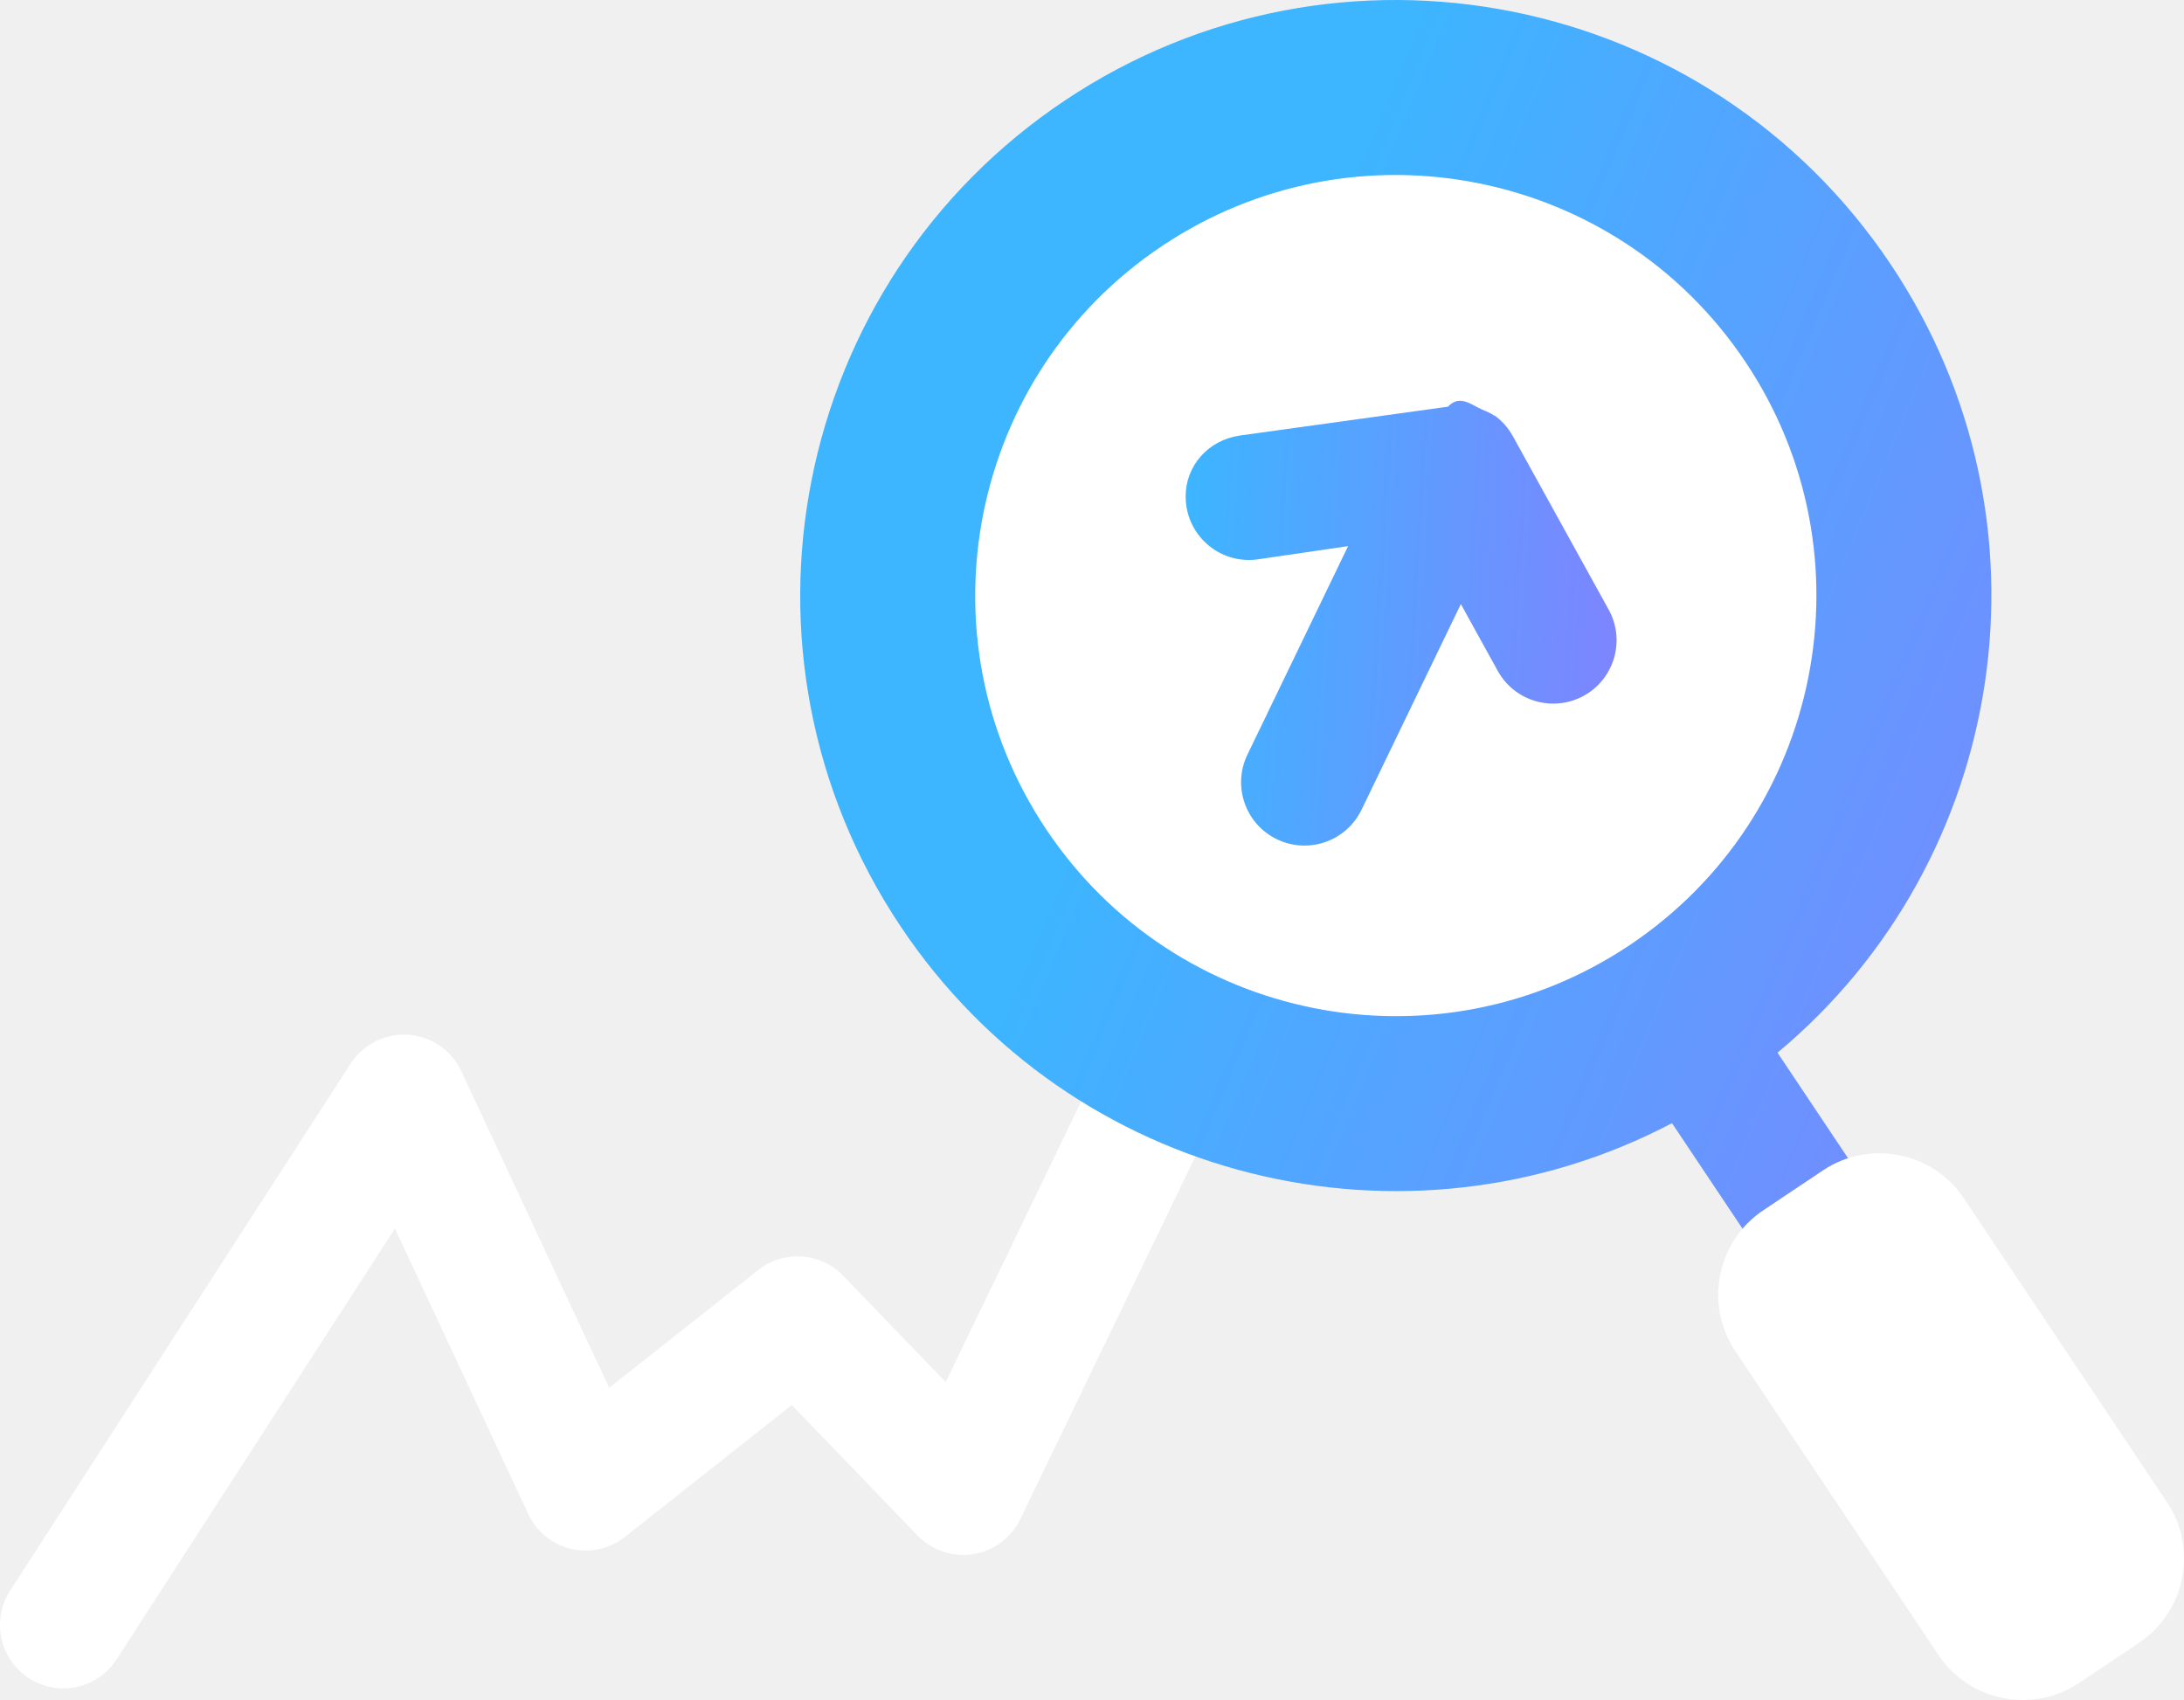
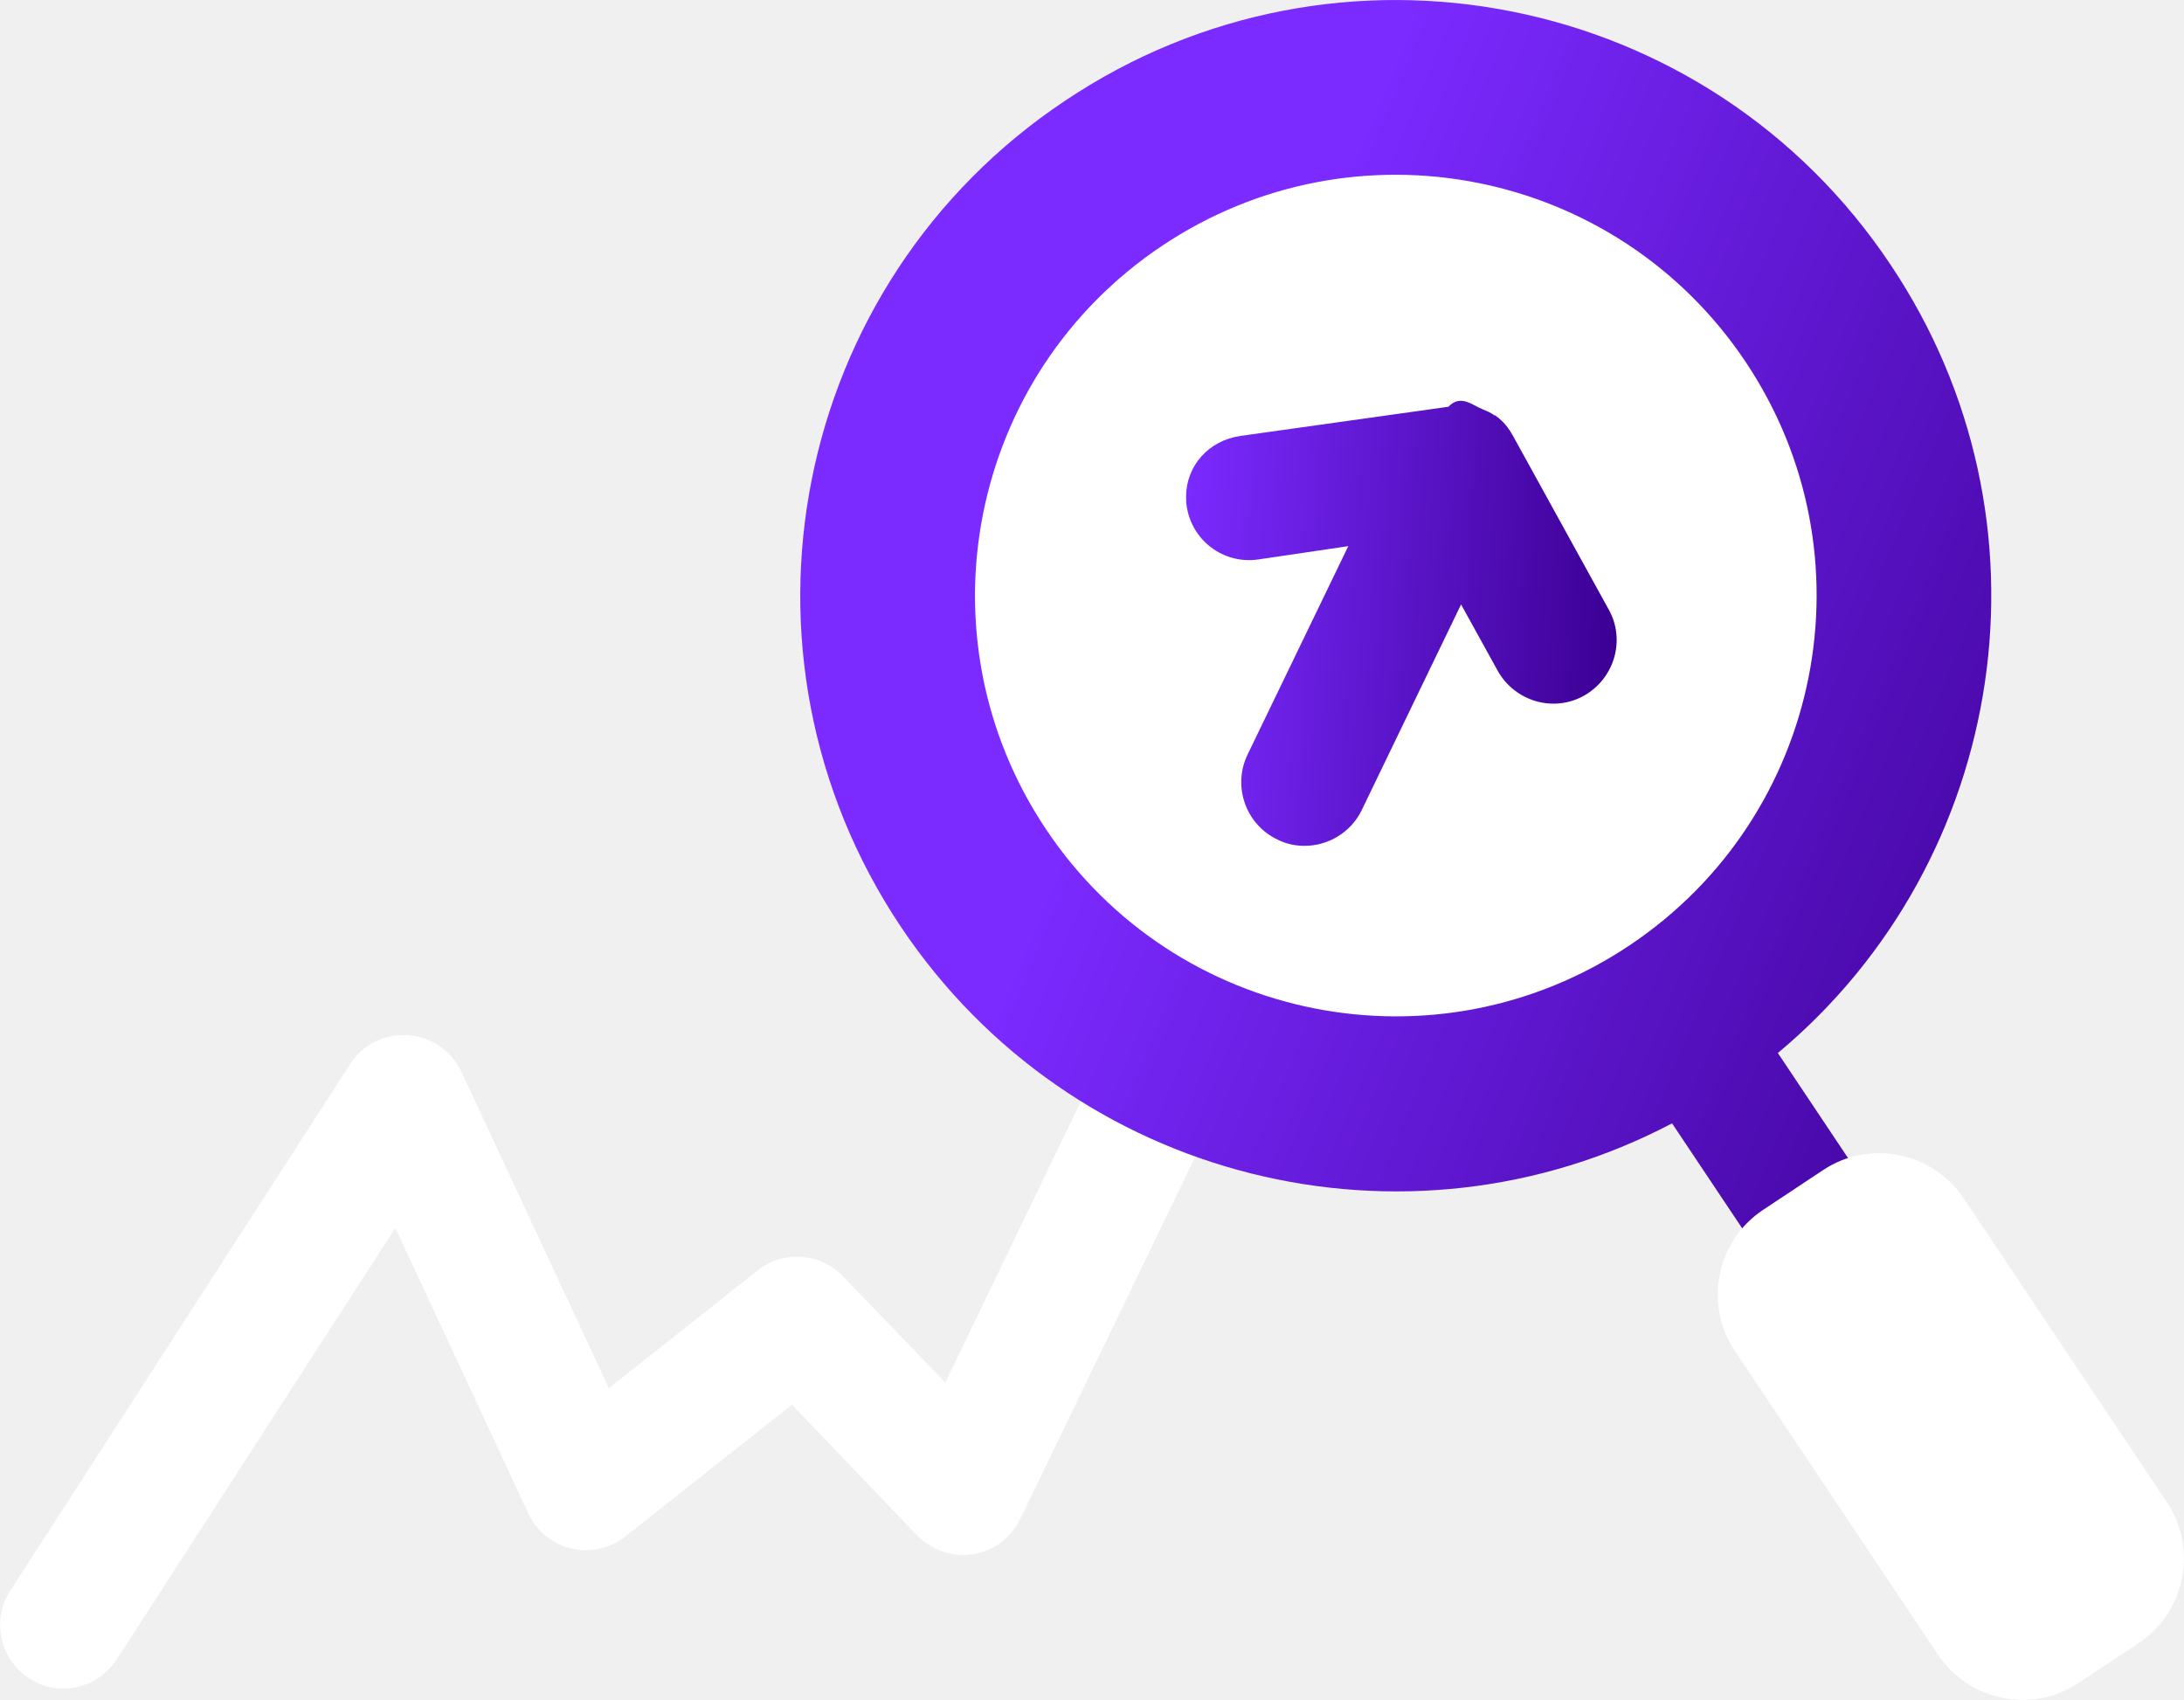
- <svg xmlns="http://www.w3.org/2000/svg" xmlns:xlink="http://www.w3.org/1999/xlink" id="b" viewBox="0 0 344.693 268.301">
-   <defs>
-     <linearGradient id="d" x1="-2066.224" y1="73.43" x2="-1973.106" y2="213.607" gradientTransform="translate(1866.871 -1127.833) rotate(-33.758)" gradientUnits="userSpaceOnUse">
-       <stop offset="0" stop-color="#3db5ff" />
-       <stop offset="1" stop-color="#7d85ff" />
+ <svg xmlns="http://www.w3.org/2000/svg" version="1.1" id="b" x="0px" y="0px" viewBox="0 0 344.7 268.3" style="enable-background:new 0 0 344.7 268.3;" xml:space="preserve">
+   <style type="text/css">
+ 	.st0{fill:#FFFFFF;}
+ 	.st1{fill:url(#SVGID_1_);}
+ 	.st2{fill:url(#SVGID_00000054241337470824809010000011943109362763347109_);}
+ </style>
+   <g id="c">
+     <path class="st0" d="M10,266.5c-1.9,0-3.7-0.5-5.4-1.6c-4.6-3-6-9.2-3-13.8l53.7-83.2c2-3.1,5.5-4.8,9.1-4.5   c3.6,0.2,6.8,2.4,8.4,5.7l23.3,50l23.5-18.6c4-3.2,9.8-2.8,13.4,0.9l16.2,16.8l37.9-78.6c2.4-5,8.4-7.1,13.4-4.7   c5,2.4,7.1,8.4,4.7,13.4L161,239.8c-1.4,2.9-4.2,5-7.4,5.5s-6.5-0.6-8.8-2.9L125,221.7l-26.3,20.8c-2.4,1.9-5.5,2.6-8.5,1.9   c-3-0.7-5.5-2.7-6.8-5.5l-21-45.1l-43.9,68C16.5,264.9,13.3,266.5,10,266.5L10,266.5z" />
+     <linearGradient id="SVGID_1_" gradientUnits="userSpaceOnUse" x1="-1882.474" y1="-296.151" x2="-1789.356" y2="-155.974" gradientTransform="matrix(0.8314 -0.5557 0.5557 0.8314 1919.473 -718.4579)">
+       <stop offset="5.540901e-07" style="stop-color:#7B2AFF" />
+       <stop offset="1" style="stop-color:#3C0094" />
    </linearGradient>
-     <linearGradient id="e" x1="180.785" y1="194.418" x2="250.103" y2="194.418" gradientTransform="translate(17.51 -108.784) rotate(3.526)" xlink:href="#d" />
-   </defs>
-   <g id="c">
-     <path d="m9.991,266.477c-1.858,0-3.739-.518-5.417-1.604-4.639-2.996-5.97-9.186-2.973-13.826l53.747-83.186c1.975-3.055,5.492-4.791,9.082-4.549,3.629.248,6.838,2.449,8.377,5.746l23.338,49.984,23.529-18.602c4.037-3.189,9.834-2.795,13.402.904l16.182,16.793,37.947-78.602c2.399-4.973,8.373-7.06,13.354-4.658,4.975,2.402,7.059,8.381,4.658,13.353l-44.191,91.533c-1.424,2.947-4.197,5.01-7.428,5.527-3.227.516-6.51-.582-8.779-2.936l-19.854-20.605-26.332,20.818c-2.399,1.898-5.531,2.592-8.506,1.887-2.975-.703-5.463-2.73-6.756-5.5l-21.037-45.055-43.936,68c-1.912,2.961-5.127,4.574-8.408,4.574Z" style="fill:#fff; stroke-width:0px;" />
-     <path d="m298.437,41.771C269.591-1.389,211.22-12.986,168.066,15.857c-43.158,28.848-54.76,87.217-25.912,130.373,26.961,40.338,79.713,53.098,121.732,31.039l32.643,48.84c3.07,4.596,9.289,5.832,13.885,2.762,4.6-3.072,5.836-9.293,2.764-13.889l-32.639-48.838c36.475-30.383,44.867-84.023,17.898-124.373Z" style="fill:url(#d); stroke-width:0px;" />
-     <path d="m275.478,57.115c20.373,30.48,12.178,71.699-18.297,92.068-30.483,20.371-71.699,12.178-92.068-18.297-20.373-30.478-12.182-71.701,18.297-92.068,30.479-20.371,71.697-12.18,92.068,18.297Z" style="fill:#fff; stroke-width:0px;" />
-     <path d="m342.011,237.094c4.889,7.316,2.904,17.305-4.412,22.193l-9.469,6.332c-7.316,4.889-17.305,2.904-22.193-4.412l-32.072-47.984c-4.891-7.316-2.904-17.303,4.412-22.193l9.467-6.328c7.316-4.891,17.305-2.904,22.193,4.412l32.074,47.98Z" style="fill:#fff; stroke-width:0px;" />
-     <path d="m205.872,133.457c-1.457,0-2.94-.32-4.34-.996-4.975-2.402-7.059-8.381-4.658-13.353l15.891-32.912-14.191,2.076c-5.473.807-10.541-2.984-11.342-8.447-.072-.49-.107-.978-.107-1.461,0-4.881,3.58-8.897,8.555-9.626l32.838-4.55h.012c1.854-2,3.719-.261,5.379.45.686.297,1.34.54,1.947.981h0l.002-.063c1.018.742,1.9,1.648,2.59,2.752.105.17.207.327.303.501l15.141,27.412c2.67,4.834.914,10.914-3.92,13.584s-10.918.911-13.588-3.921l-5.822-10.544-15.674,32.463c-1.725,3.572-5.295,5.654-9.014,5.654Z" style="fill:url(#e); stroke-width:0px;" />
+     <path class="st1" d="M298.4,41.8C269.6-1.4,211.2-13,168.1,15.9c-43.2,28.8-54.8,87.2-25.9,130.4c27,40.3,79.7,53.1,121.7,31   l32.6,48.8c3.1,4.6,9.3,5.8,13.9,2.8c4.6-3.1,5.8-9.3,2.8-13.9l-32.6-48.8C317,135.8,325.4,82.1,298.4,41.8z" />
+     <path class="st0" d="M275.5,57.1c20.4,30.5,12.2,71.7-18.3,92.1s-71.7,12.2-92.1-18.3s-12.2-71.7,18.3-92.1S255.1,26.6,275.5,57.1z   " />
+     <path class="st0" d="M342,237.1c4.9,7.3,2.9,17.3-4.4,22.2l-9.5,6.3c-7.3,4.9-17.3,2.9-22.2-4.4l-32.1-48   c-4.9-7.3-2.9-17.3,4.4-22.2l9.5-6.3c7.3-4.9,17.3-2.9,22.2,4.4L342,237.1L342,237.1z" />
+     <linearGradient id="SVGID_00000016780792600527334670000000258372011057299860_" gradientUnits="userSpaceOnUse" x1="166.86" y1="-21.931" x2="236.119" y2="-21.931" gradientTransform="matrix(0.9981 6.150147e-02 -6.150147e-02 0.9981 18.1017 108.0286)">
+       <stop offset="5.540901e-07" style="stop-color:#7B2AFF" />
+       <stop offset="1" style="stop-color:#3C0094" />
+     </linearGradient>
+     <path style="fill:url(#SVGID_00000016780792600527334670000000258372011057299860_);" d="M205.9,133.5c-1.5,0-2.9-0.3-4.3-1   c-5-2.4-7.1-8.4-4.7-13.4l15.9-32.9l-14.2,2.1c-5.5,0.8-10.5-3-11.3-8.4c-0.1-0.5-0.1-1-0.1-1.5c0-4.9,3.6-8.9,8.6-9.6l32.8-4.6   l0,0c1.9-2,3.7-0.3,5.4,0.4c0.7,0.3,1.3,0.5,1.9,1l0,0v-0.1c1,0.7,1.9,1.6,2.6,2.8c0.1,0.2,0.2,0.3,0.3,0.5l15.1,27.4   c2.7,4.8,0.9,10.9-3.9,13.6s-10.9,0.9-13.6-3.9l-5.8-10.5l-15.7,32.5C213.2,131.4,209.6,133.5,205.9,133.5L205.9,133.5z" />
  </g>
</svg>
